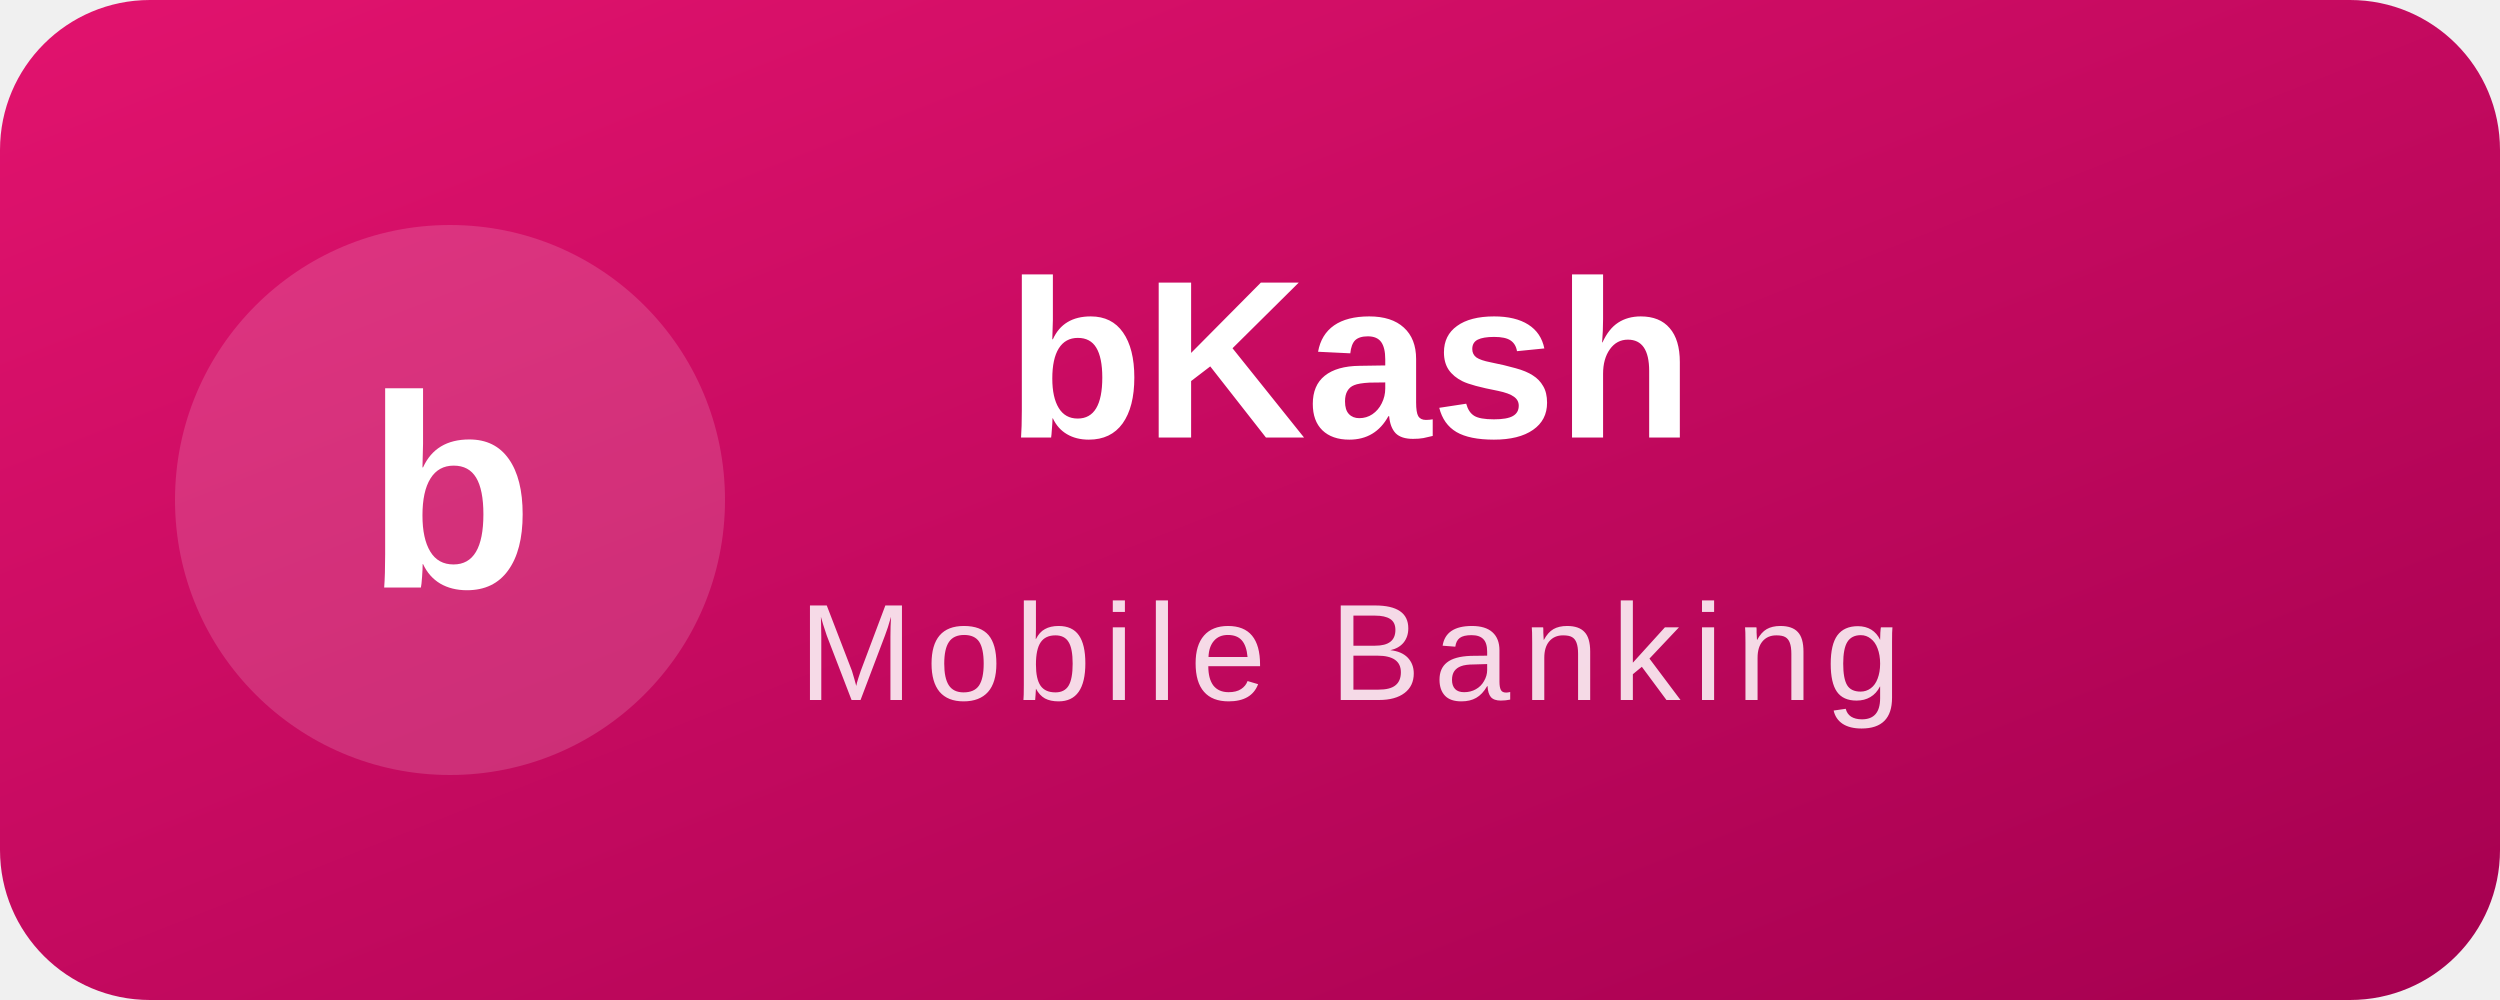
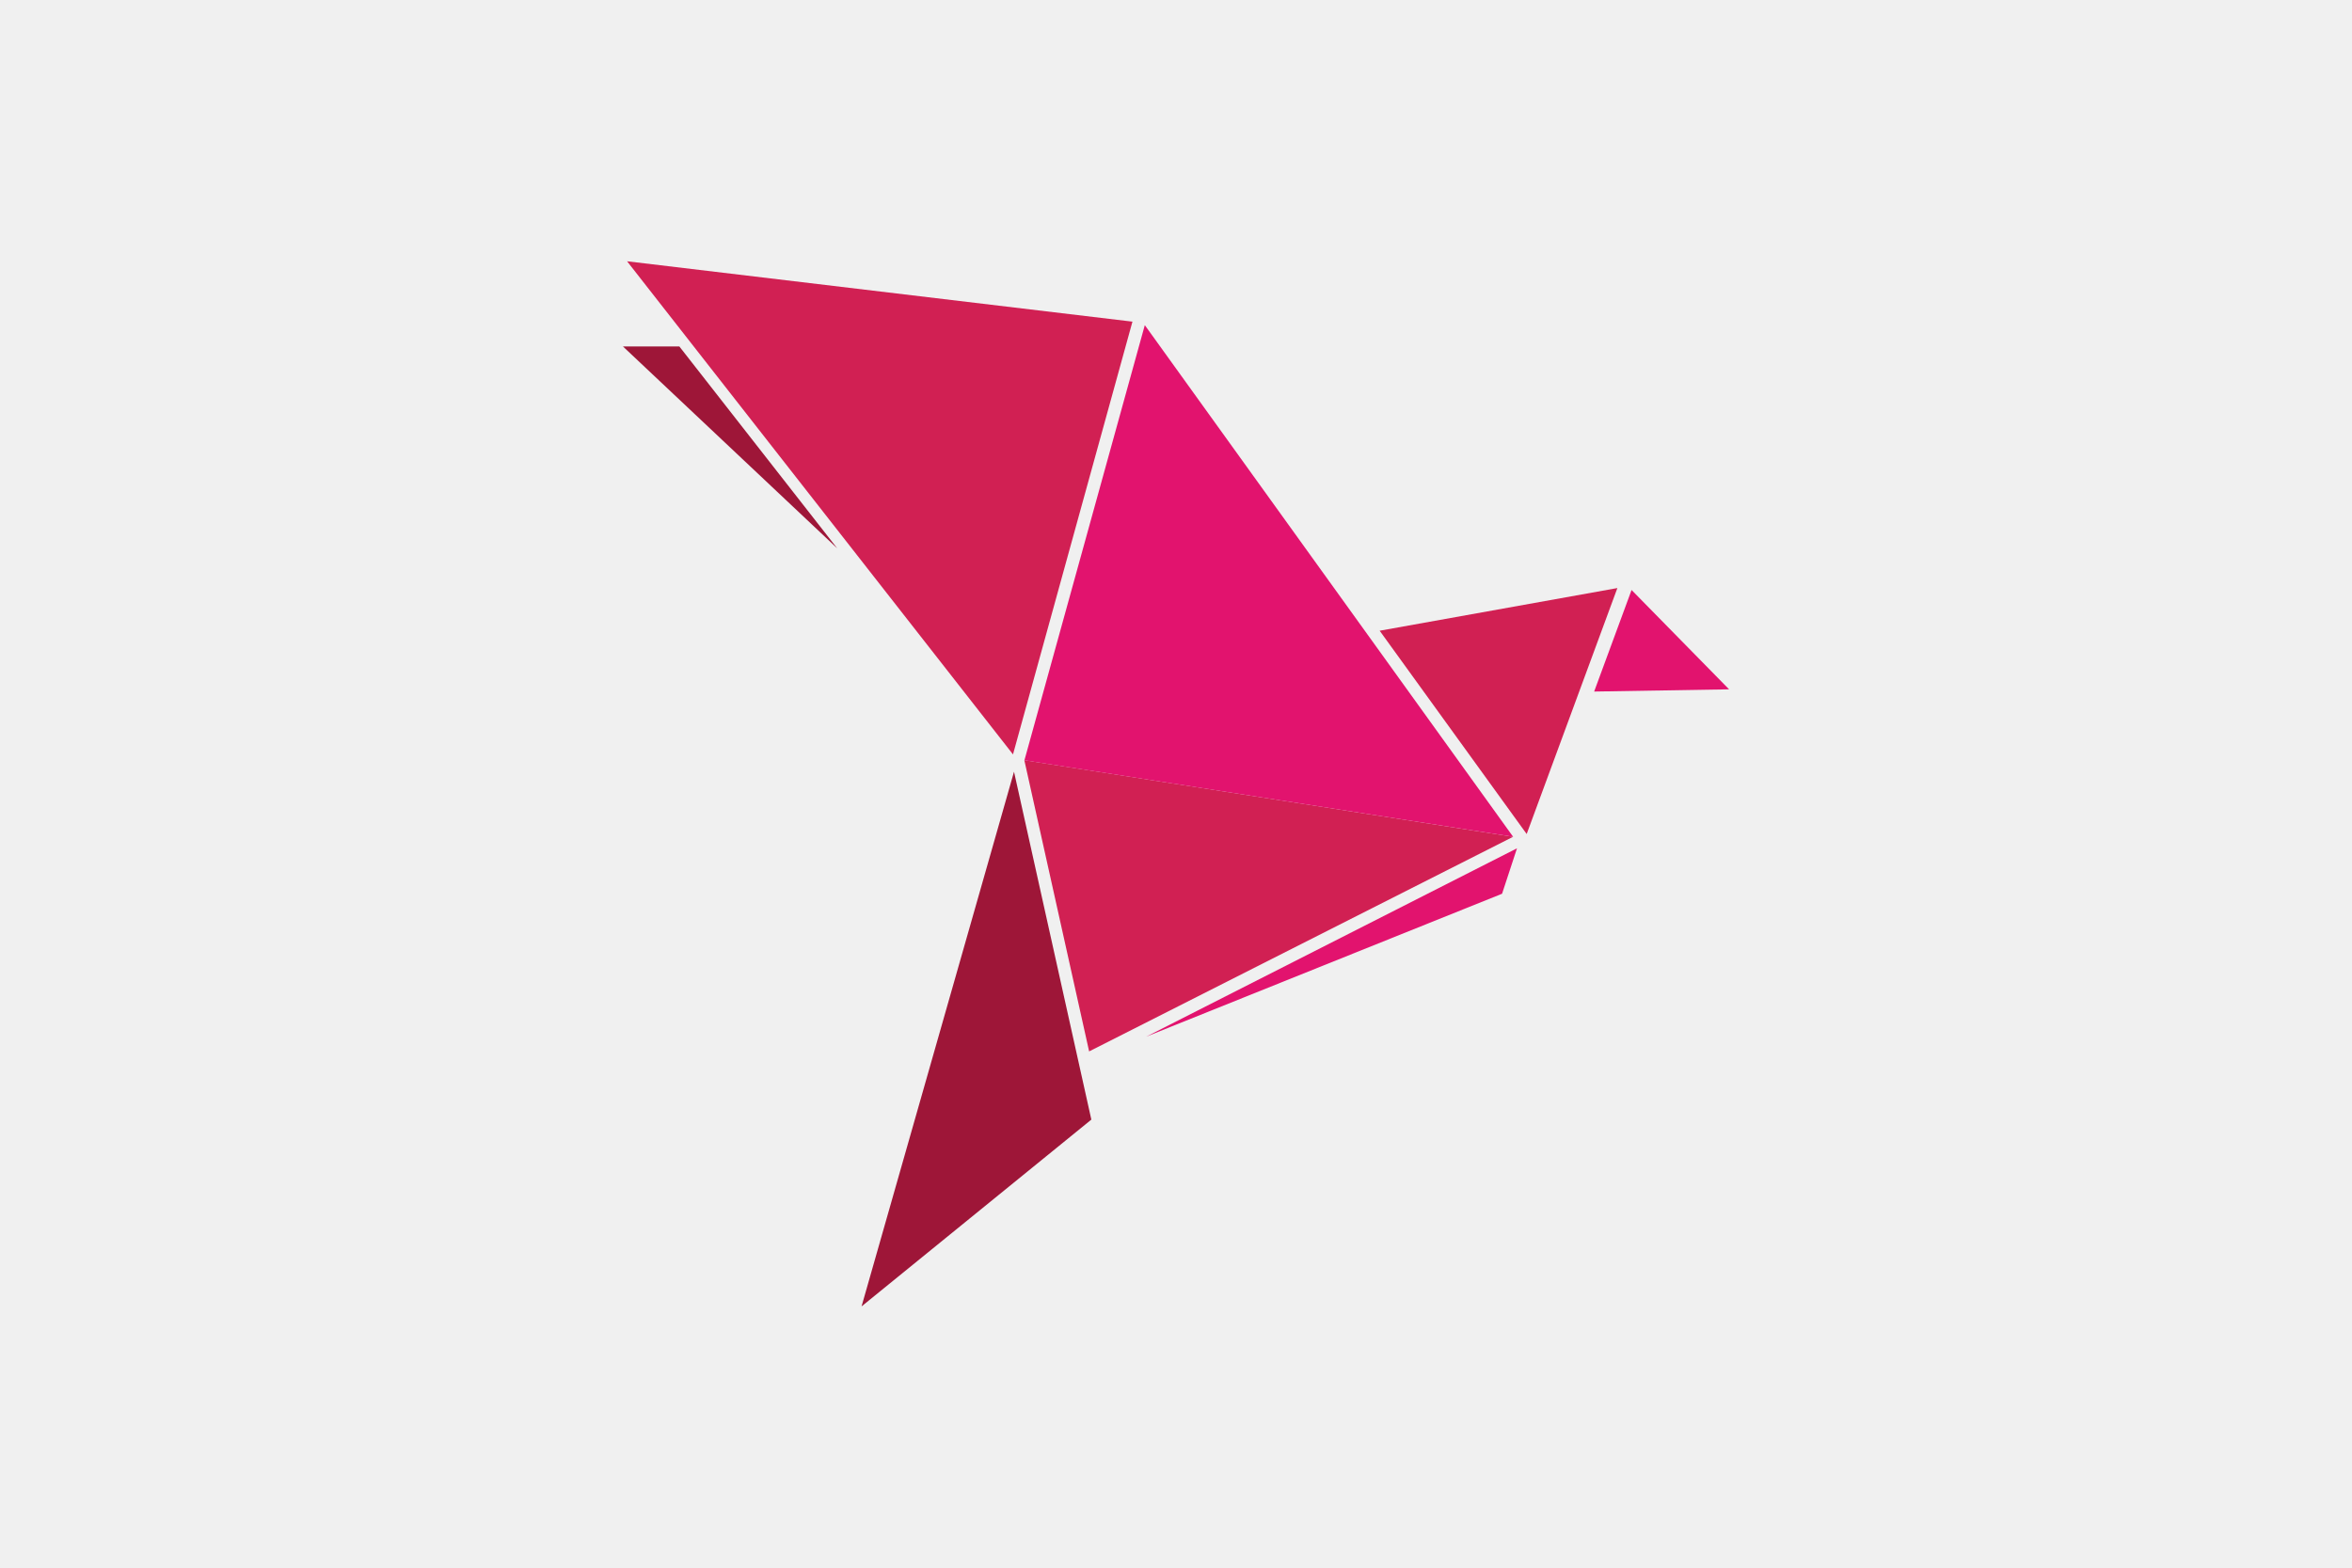
- <svg xmlns="http://www.w3.org/2000/svg" viewBox="0 0 200 80" role="img" aria-label="bKash">
-   <defs>
-     <linearGradient id="bkGrad" x1="0%" y1="0%" x2="100%" y2="100%">
-       <stop offset="0%" style="stop-color:#e2136e;stop-opacity:1" />
-       <stop offset="100%" style="stop-color:#a50050;stop-opacity:1" />
-     </linearGradient>
-   </defs>
-   <rect width="200" height="80" rx="12" fill="url(#bkGrad)" />
-   <circle cx="36" cy="40" r="22" fill="rgba(255,255,255,0.15)" />
-   <text x="36" y="47" text-anchor="middle" font-family="Arial,sans-serif" font-size="22" font-weight="900" fill="white">b</text>
-   <text x="108" y="35" text-anchor="middle" font-family="Arial,sans-serif" font-size="18" font-weight="700" fill="white">bKash</text>
-   <text x="108" y="56" text-anchor="middle" font-family="Arial,sans-serif" font-size="11" font-weight="400" fill="rgba(255,255,255,0.85)" letter-spacing="1">Mobile Banking</text>
+ <svg xmlns="http://www.w3.org/2000/svg" height="800" width="1200" viewBox="-18.002 -28.352 156.013 170.115">
+   <g fill="none">
+     <path fill="#D12053" d="M96.58 62.45l-53.03-8.31 7.03 31.6z" />
+     <path fill="#E2136E" d="M96.58 62.45L56.62 6.93 43.56 54.15z" />
+     <path fill="#D12053" d="M42.32 53.51L.45 0l54.83 6.55z" />
+     <path fill="#9E1638" d="M23.25 31.15L0 9.24h6.12z" />
+     <path fill="#D12053" d="M107.89 35.46l-9.84 26.69L82.1 40.09z" />
+     <path fill="#E2136E" d="M56.77 84.14l38.61-15.51L97 63.7z" />
+     <path fill="#9E1638" d="M25.89 113.41l16.54-58.02 8.39 37.75z" />
+     <path fill="#E2136E" d="M109.43 35.67l-4.06 11.02 14.64-.24z" />
+   </g>
</svg>
